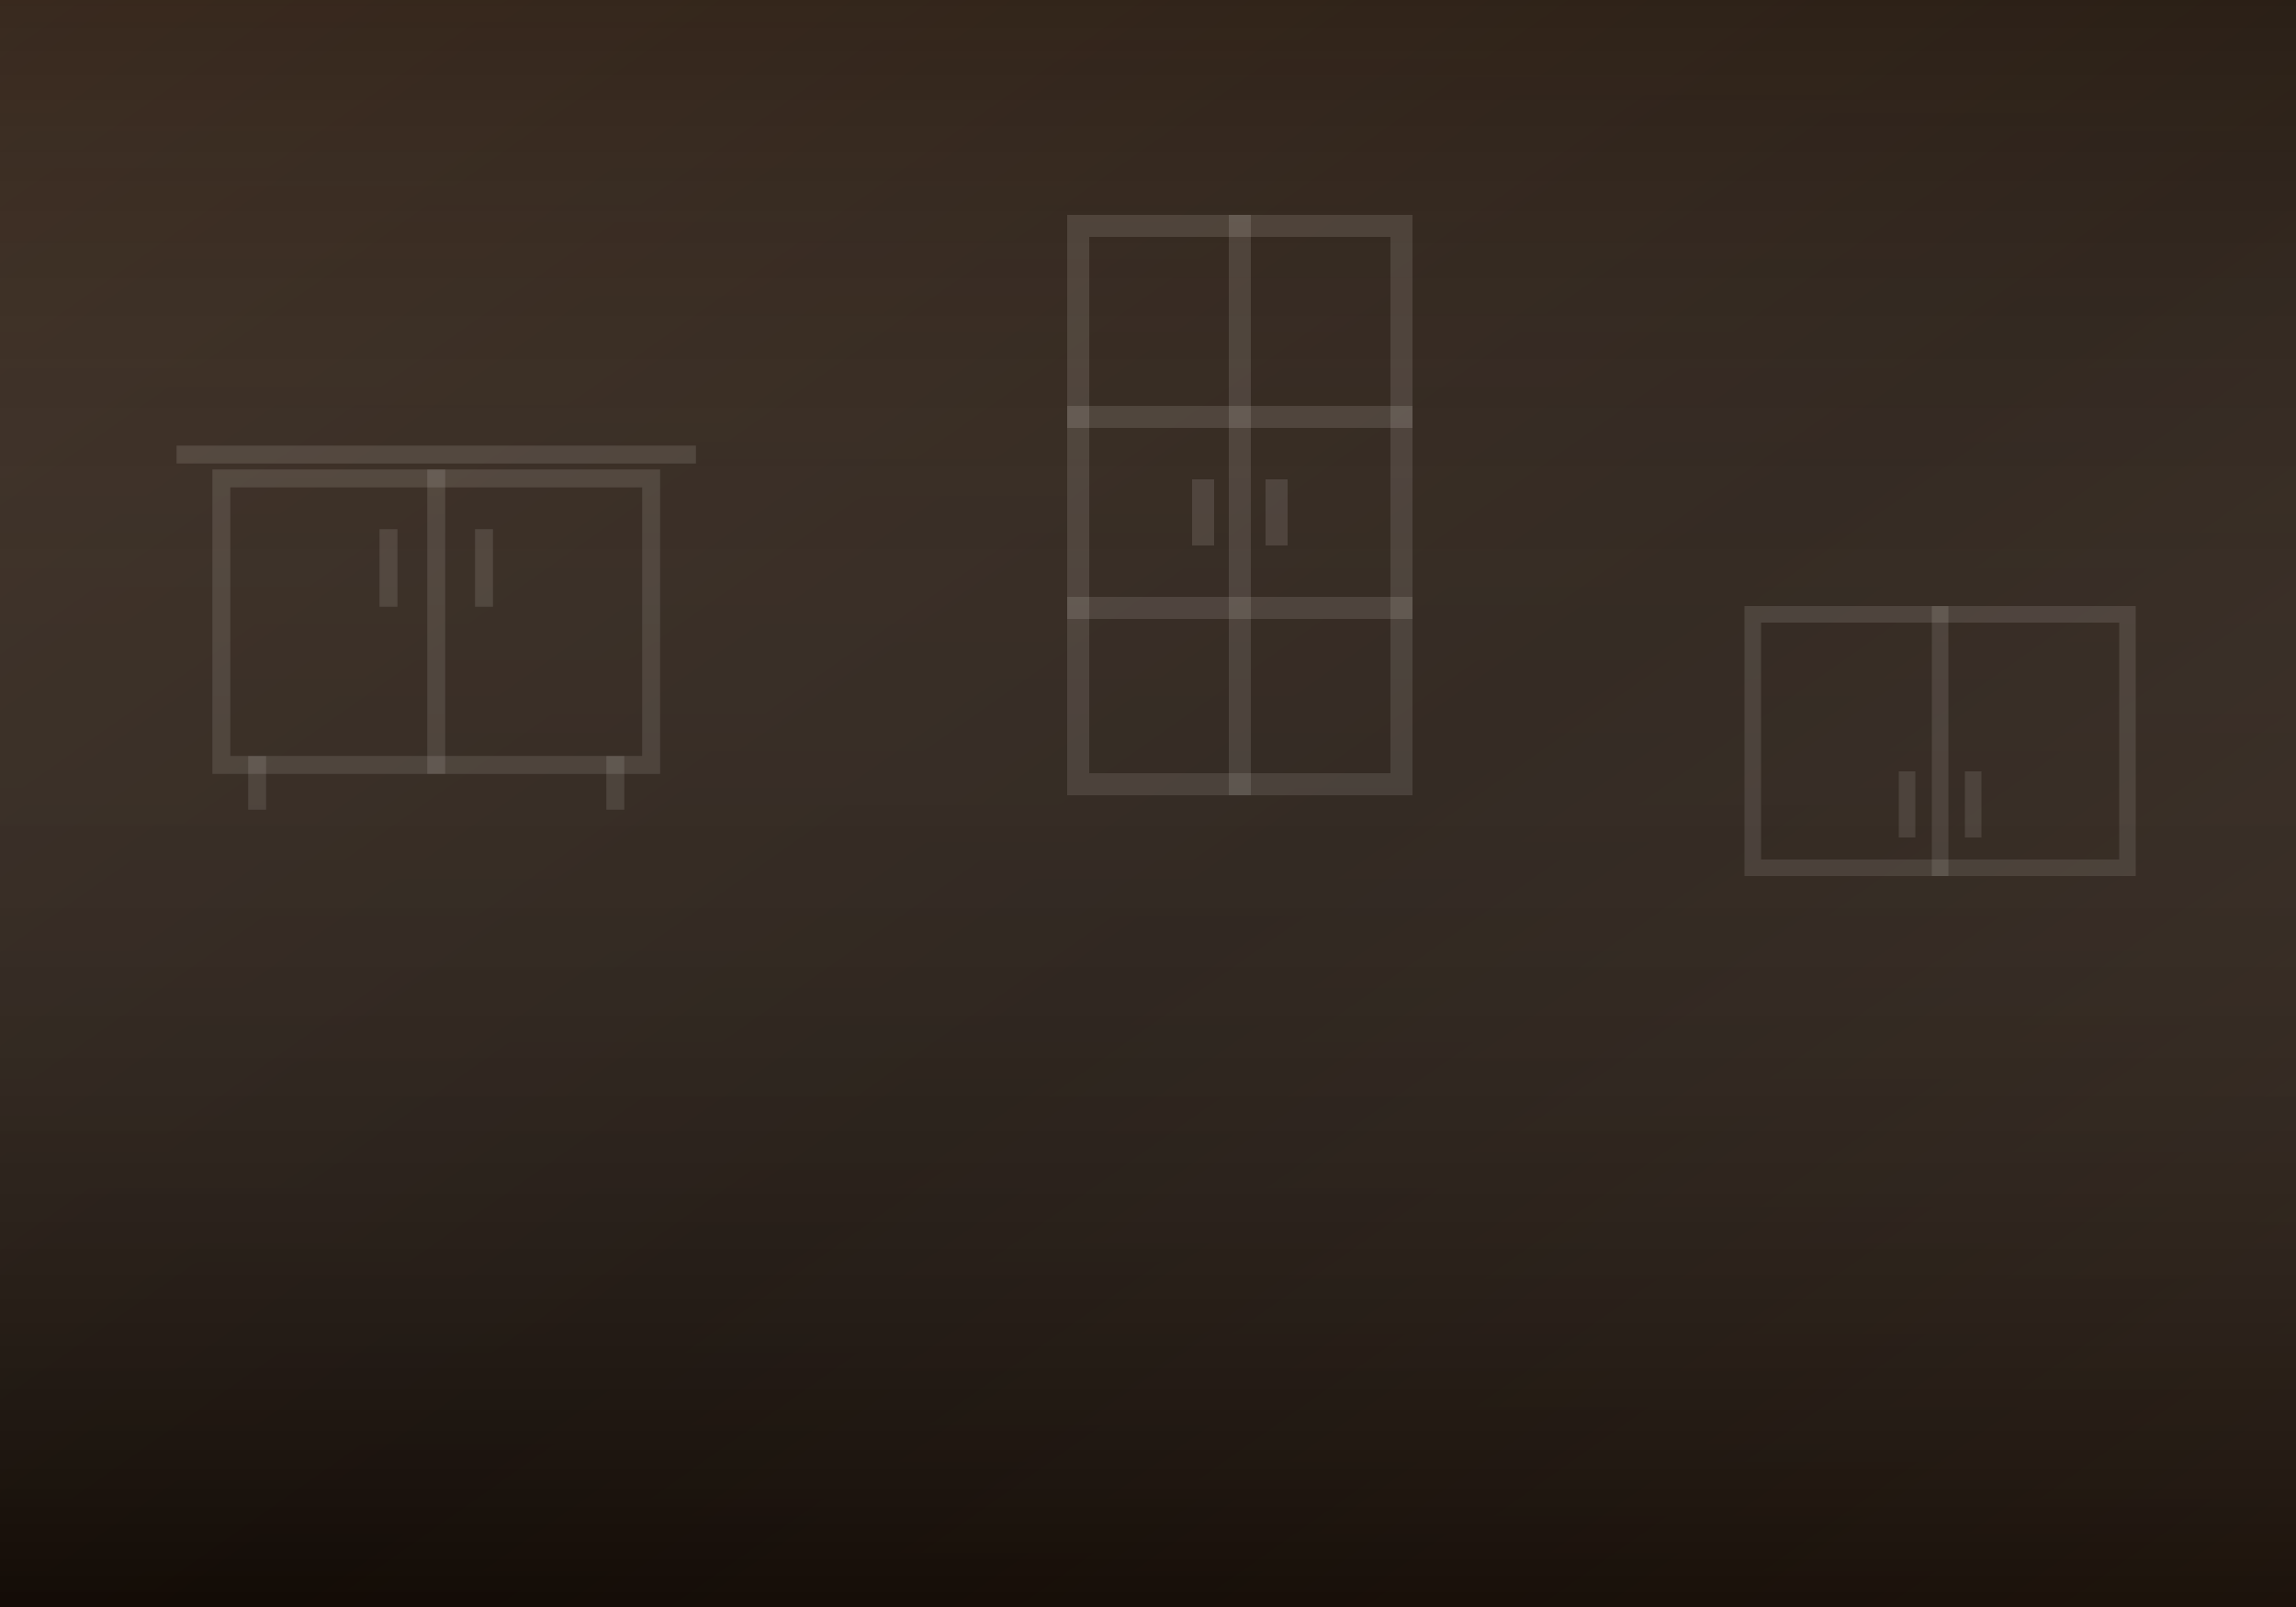
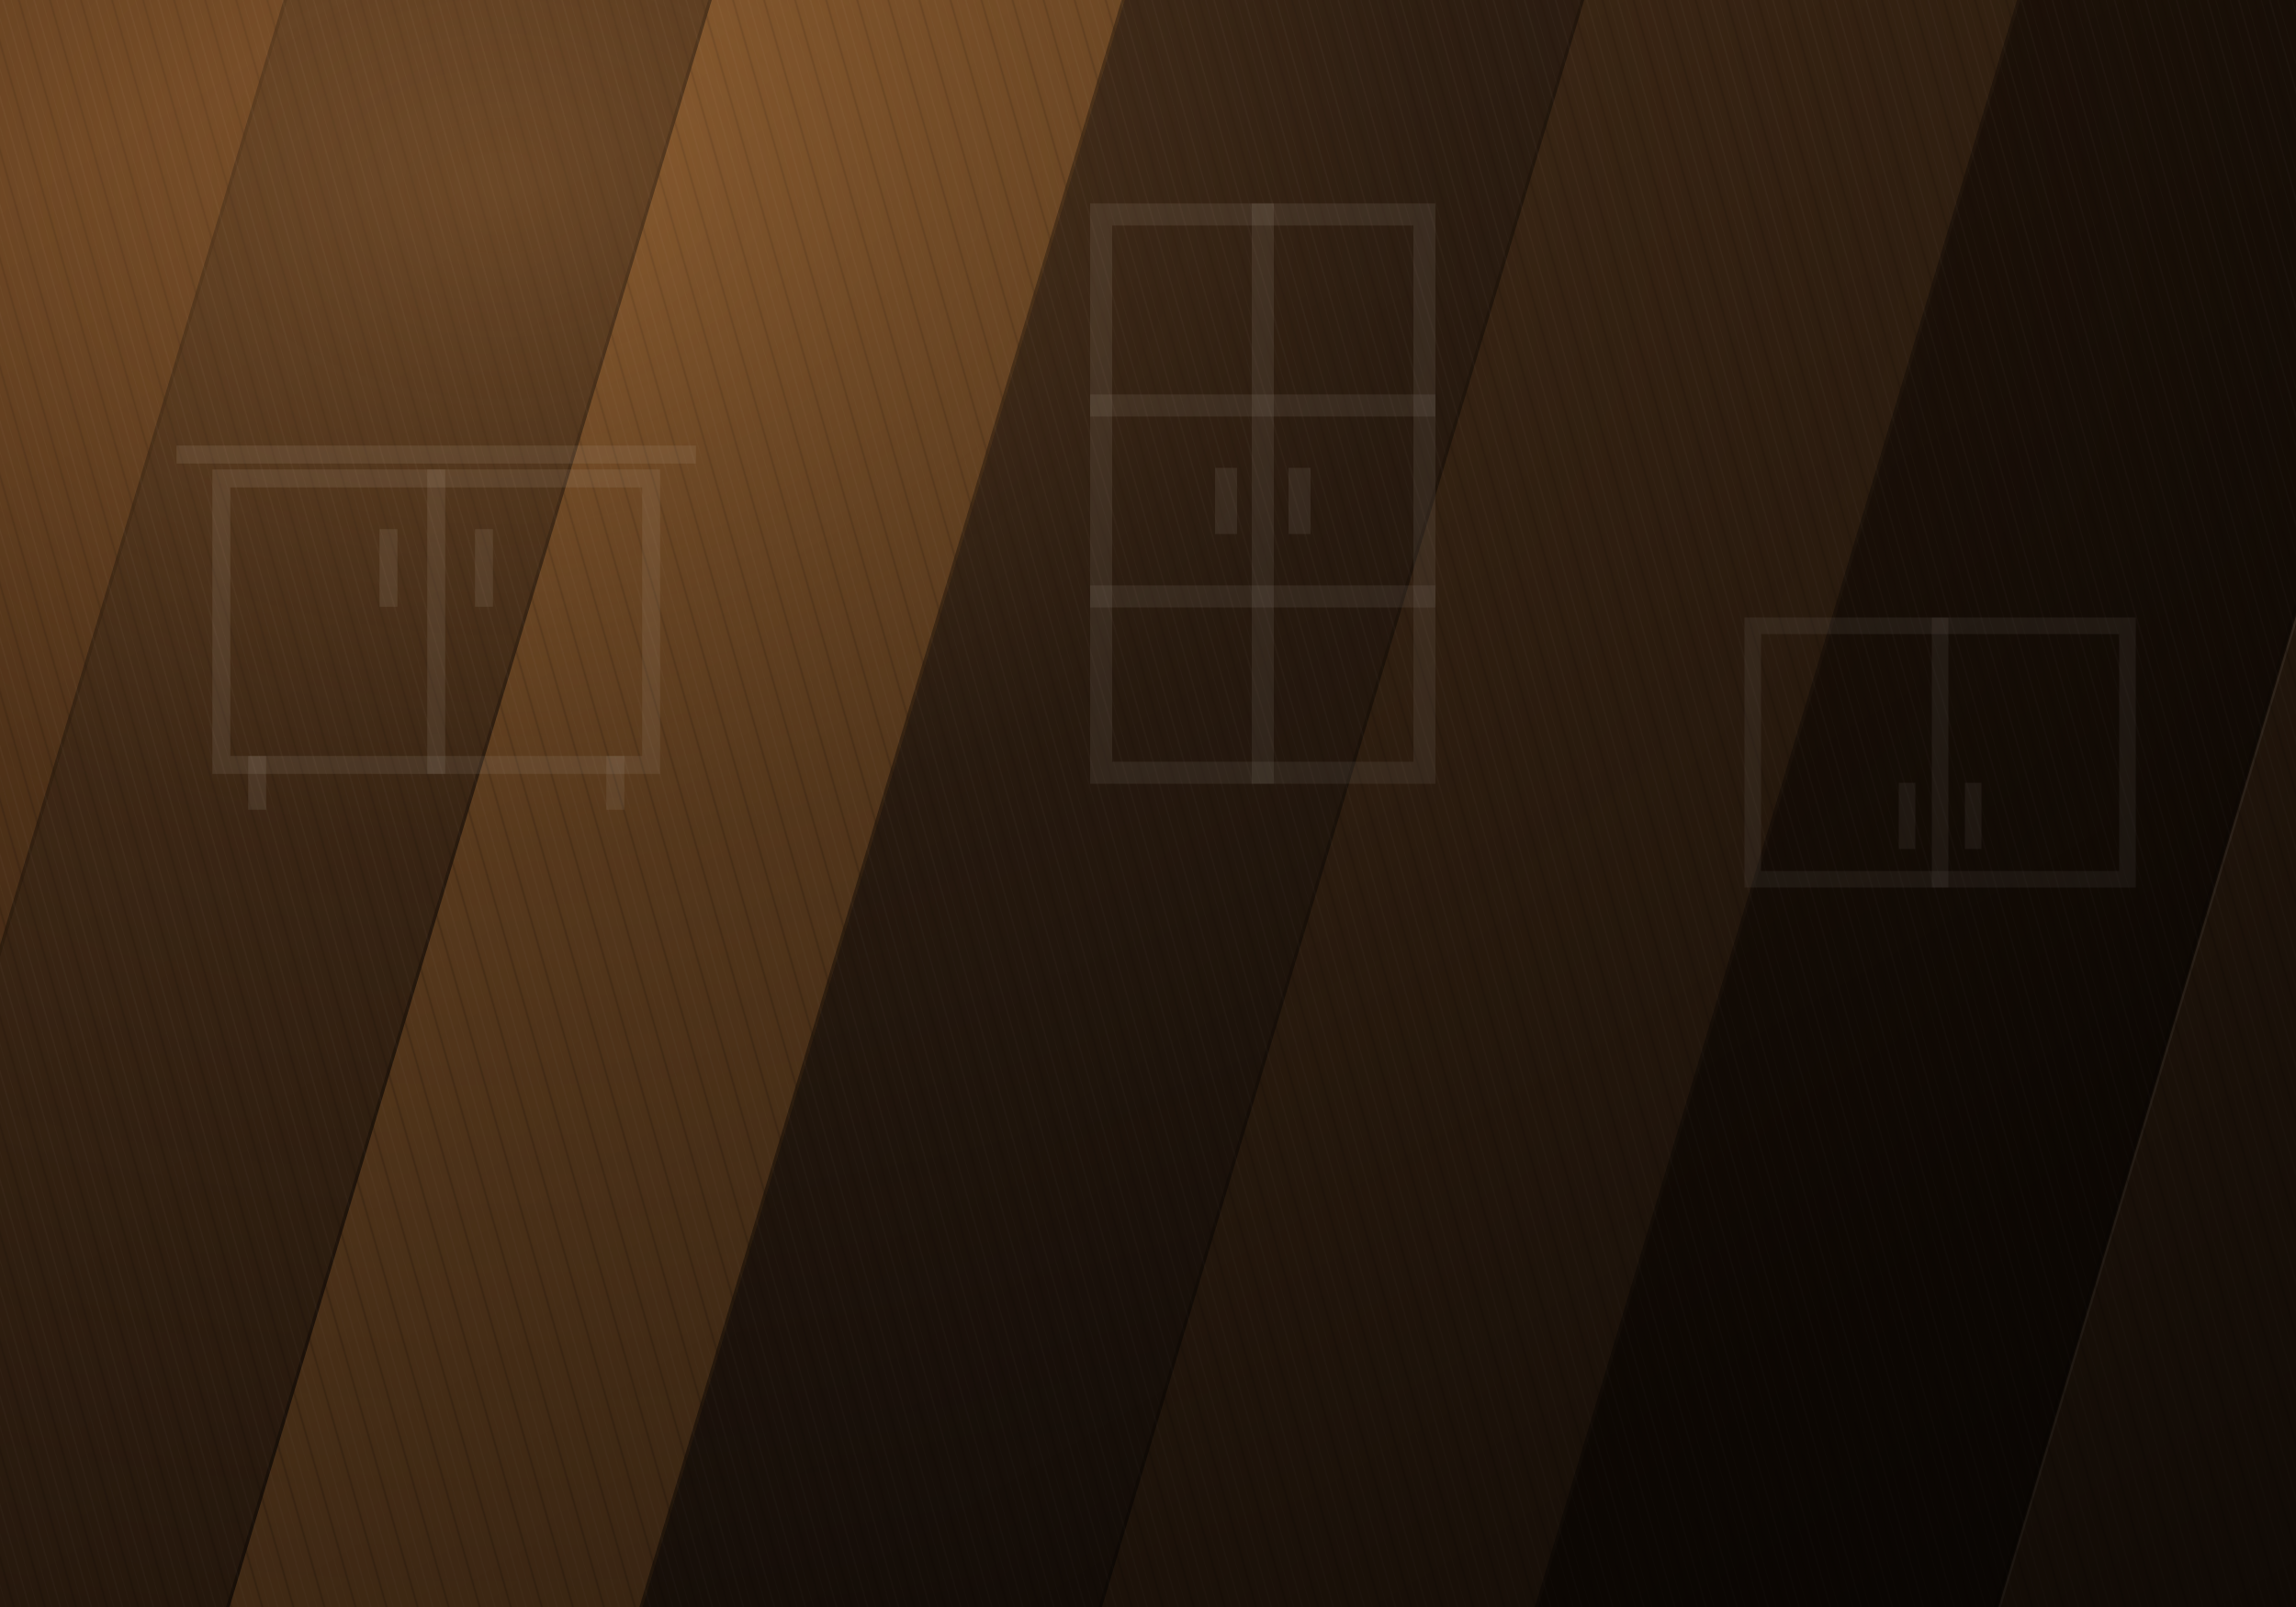
<svg xmlns="http://www.w3.org/2000/svg" width="2000" height="1400" viewBox="0 0 2000 1400" preserveAspectRatio="xMidYMid slice">
  <defs>
-     <linearGradient id="g" x1="0" y1="0" x2="1" y2="1">
-       <stop offset="0" stop-color="#2E1E12" />
-       <stop offset="0.55" stop-color="#1E1209" />
-       <stop offset="1" stop-color="#2E1E12" />
-     </linearGradient>
-     <linearGradient id="v" x1="0" y1="0" x2="0" y2="1">
-       <stop offset="0" stop-color="#FFFFFF" stop-opacity="0.05" />
-       <stop offset="1" stop-color="#000000" stop-opacity="0.4" />
+     <pattern id="zrno14" width="26" height="300" patternUnits="userSpaceOnUse" patternTransform="rotate(-16)">
+       <rect x="2" width="1.1" height="300" fill="#F7F0E6" opacity="0.05" />
+       <rect x="9" width="0.7" height="300" fill="#F7F0E6" opacity="0.03" />
+       <rect x="15" width="1.6" height="300" fill="#160C05" opacity="0.22" />
+       <rect x="21" width="0.8" height="300" fill="#F7F0E6" opacity="0.035" />
+     </pattern>
+     <radialGradient id="sv14" cx="0.22" cy="0.12" r="0.9">
+       <stop offset="0" stop-color="#F5A85C" stop-opacity="0.3" />
+       <stop offset="0.45" stop-color="#F5A85C" stop-opacity="0.07" />
+       <stop offset="1" stop-color="#F5A85C" stop-opacity="0" />
+     </radialGradient>
+     <linearGradient id="sj14" x1="0.15" y1="0" x2="1" y2="1">
+       <stop offset="0" stop-color="#000000" stop-opacity="0" />
+       <stop offset="1" stop-color="#000000" stop-opacity="0.74" />
    </linearGradient>
  </defs>
-   <rect width="2000" height="1400" fill="url(#g)" />
+   <rect width="2000" height="1400" fill="#3C2614" />
+   <polygon points="-160,0 250,0 -170,1400 -580,1400" fill="#513218" />
+   <polygon points="247,0 251,0 -169,1400 -173,1400" fill="#160C05" opacity="0.55" />
+   <polygon points="251,0 253,0 -167,1400 -169,1400" fill="#F7F0E6" opacity="0.14" />
+   <polygon points="250,0 620,0 200,1400 -170,1400" fill="#3C2614" />
+   <polygon points="617,0 621,0 201,1400 197,1400" fill="#160C05" opacity="0.55" />
+   <polygon points="621,0 623,0 203,1400 201,1400" fill="#F7F0E6" opacity="0.14" />
+   <polygon points="620,0 980,0 560,1400 200,1400" fill="#6B4522" />
+   <polygon points="977,0 981,0 561,1400 557,1400" fill="#160C05" opacity="0.55" />
+   <polygon points="981,0 983,0 563,1400 561,1400" fill="#F7F0E6" opacity="0.14" />
+   <polygon points="980,0 1380,0 960,1400 560,1400" fill="#2A1B10" />
+   <polygon points="1377,0 1381,0 961,1400 957,1400" fill="#160C05" opacity="0.55" />
+   <polygon points="1381,0 1383,0 963,1400 961,1400" fill="#F7F0E6" opacity="0.14" />
+   <polygon points="1380,0 1760,0 1340,1400 960,1400" fill="#3C2614" />
+   <polygon points="1757,0 1761,0 1341,1400 1337,1400" fill="#160C05" opacity="0.55" />
+   <polygon points="1761,0 1763,0 1343,1400 1341,1400" fill="#F7F0E6" opacity="0.14" />
+   <polygon points="1760,0 2160,0 1740,1400 1340,1400" fill="#1F1208" />
+   <polygon points="2157,0 2161,0 1741,1400 1737,1400" fill="#160C05" opacity="0.55" />
+   <polygon points="2161,0 2163,0 1743,1400 1741,1400" fill="#F7F0E6" opacity="0.14" />
+   <rect width="2000" height="1400" fill="url(#zrno14)" />
  <g transform="translate(120,240) scale(5.2)">
-     <line x1="8" y1="30" x2="92" y2="30" fill="none" stroke="#F7F0E6" stroke-width="3" stroke-linecap="square" stroke-opacity="0.13" />
-     <rect x="14" y="34" width="72" height="48" fill="none" stroke="#F7F0E6" stroke-width="3" stroke-linecap="square" stroke-opacity="0.13" />
-     <line x1="50" y1="34" x2="50" y2="82" fill="none" stroke="#F7F0E6" stroke-width="3" stroke-linecap="square" stroke-opacity="0.13" />
-     <line x1="42" y1="44" x2="42" y2="54" fill="none" stroke="#F7F0E6" stroke-width="3" stroke-linecap="square" stroke-opacity="0.13" />
-     <line x1="58" y1="44" x2="58" y2="54" fill="none" stroke="#F7F0E6" stroke-width="3" stroke-linecap="square" stroke-opacity="0.13" />
-     <line x1="20" y1="82" x2="20" y2="88" fill="none" stroke="#F7F0E6" stroke-width="3" stroke-linecap="square" stroke-opacity="0.13" />
-     <line x1="80" y1="82" x2="80" y2="88" fill="none" stroke="#F7F0E6" stroke-width="3" stroke-linecap="square" stroke-opacity="0.13" />
+     <line x1="8" y1="30" x2="92" y2="30" fill="none" stroke="#F7F0E6" stroke-width="3" stroke-linecap="square" stroke-opacity="0.11" />
+     <rect x="14" y="34" width="72" height="48" fill="none" stroke="#F7F0E6" stroke-width="3" stroke-linecap="square" stroke-opacity="0.11" />
+     <line x1="50" y1="34" x2="50" y2="82" fill="none" stroke="#F7F0E6" stroke-width="3" stroke-linecap="square" stroke-opacity="0.11" />
+     <line x1="42" y1="44" x2="42" y2="54" fill="none" stroke="#F7F0E6" stroke-width="3" stroke-linecap="square" stroke-opacity="0.11" />
+     <line x1="58" y1="44" x2="58" y2="54" fill="none" stroke="#F7F0E6" stroke-width="3" stroke-linecap="square" stroke-opacity="0.11" />
+     <line x1="20" y1="82" x2="20" y2="88" fill="none" stroke="#F7F0E6" stroke-width="3" stroke-linecap="square" stroke-opacity="0.11" />
+     <line x1="80" y1="82" x2="80" y2="88" fill="none" stroke="#F7F0E6" stroke-width="3" stroke-linecap="square" stroke-opacity="0.11" />
  </g>
-   <g transform="translate(760,120) scale(6.4)">
-     <rect x="28" y="12" width="44" height="76" fill="none" stroke="#F7F0E6" stroke-width="3" stroke-linecap="square" stroke-opacity="0.13" />
-     <line x1="50" y1="12" x2="50" y2="88" fill="none" stroke="#F7F0E6" stroke-width="3" stroke-linecap="square" stroke-opacity="0.13" />
-     <line x1="28" y1="38" x2="72" y2="38" fill="none" stroke="#F7F0E6" stroke-width="3" stroke-linecap="square" stroke-opacity="0.13" />
-     <line x1="28" y1="64" x2="72" y2="64" fill="none" stroke="#F7F0E6" stroke-width="3" stroke-linecap="square" stroke-opacity="0.13" />
-     <line x1="45" y1="48" x2="45" y2="54" fill="none" stroke="#F7F0E6" stroke-width="3" stroke-linecap="square" stroke-opacity="0.13" />
-     <line x1="55" y1="48" x2="55" y2="54" fill="none" stroke="#F7F0E6" stroke-width="3" stroke-linecap="square" stroke-opacity="0.13" />
+   <g transform="translate(780,110) scale(6.4)">
+     <rect x="28" y="12" width="44" height="76" fill="none" stroke="#F7F0E6" stroke-width="3" stroke-linecap="square" stroke-opacity="0.11" />
+     <line x1="50" y1="12" x2="50" y2="88" fill="none" stroke="#F7F0E6" stroke-width="3" stroke-linecap="square" stroke-opacity="0.11" />
+     <line x1="28" y1="38" x2="72" y2="38" fill="none" stroke="#F7F0E6" stroke-width="3" stroke-linecap="square" stroke-opacity="0.11" />
+     <line x1="28" y1="64" x2="72" y2="64" fill="none" stroke="#F7F0E6" stroke-width="3" stroke-linecap="square" stroke-opacity="0.11" />
+     <line x1="45" y1="48" x2="45" y2="54" fill="none" stroke="#F7F0E6" stroke-width="3" stroke-linecap="square" stroke-opacity="0.11" />
+     <line x1="55" y1="48" x2="55" y2="54" fill="none" stroke="#F7F0E6" stroke-width="3" stroke-linecap="square" stroke-opacity="0.11" />
  </g>
-   <g transform="translate(1450,420) scale(4.8)">
-     <rect x="16" y="24" width="68" height="46" fill="none" stroke="#F7F0E6" stroke-width="3" stroke-linecap="square" stroke-opacity="0.13" />
-     <line x1="50" y1="24" x2="50" y2="70" fill="none" stroke="#F7F0E6" stroke-width="3" stroke-linecap="square" stroke-opacity="0.13" />
-     <line x1="44" y1="54" x2="44" y2="63" fill="none" stroke="#F7F0E6" stroke-width="3" stroke-linecap="square" stroke-opacity="0.13" />
-     <line x1="56" y1="54" x2="56" y2="63" fill="none" stroke="#F7F0E6" stroke-width="3" stroke-linecap="square" stroke-opacity="0.13" />
+   <g transform="translate(1450,430) scale(4.8)">
+     <rect x="16" y="24" width="68" height="46" fill="none" stroke="#F7F0E6" stroke-width="3" stroke-linecap="square" stroke-opacity="0.11" />
+     <line x1="50" y1="24" x2="50" y2="70" fill="none" stroke="#F7F0E6" stroke-width="3" stroke-linecap="square" stroke-opacity="0.11" />
+     <line x1="44" y1="54" x2="44" y2="63" fill="none" stroke="#F7F0E6" stroke-width="3" stroke-linecap="square" stroke-opacity="0.11" />
+     <line x1="56" y1="54" x2="56" y2="63" fill="none" stroke="#F7F0E6" stroke-width="3" stroke-linecap="square" stroke-opacity="0.11" />
  </g>
-   <rect width="2000" height="1400" fill="url(#v)" />
+   <rect width="2000" height="1400" fill="url(#sv14)" />
+   <rect width="2000" height="1400" fill="url(#sj14)" />
</svg>
